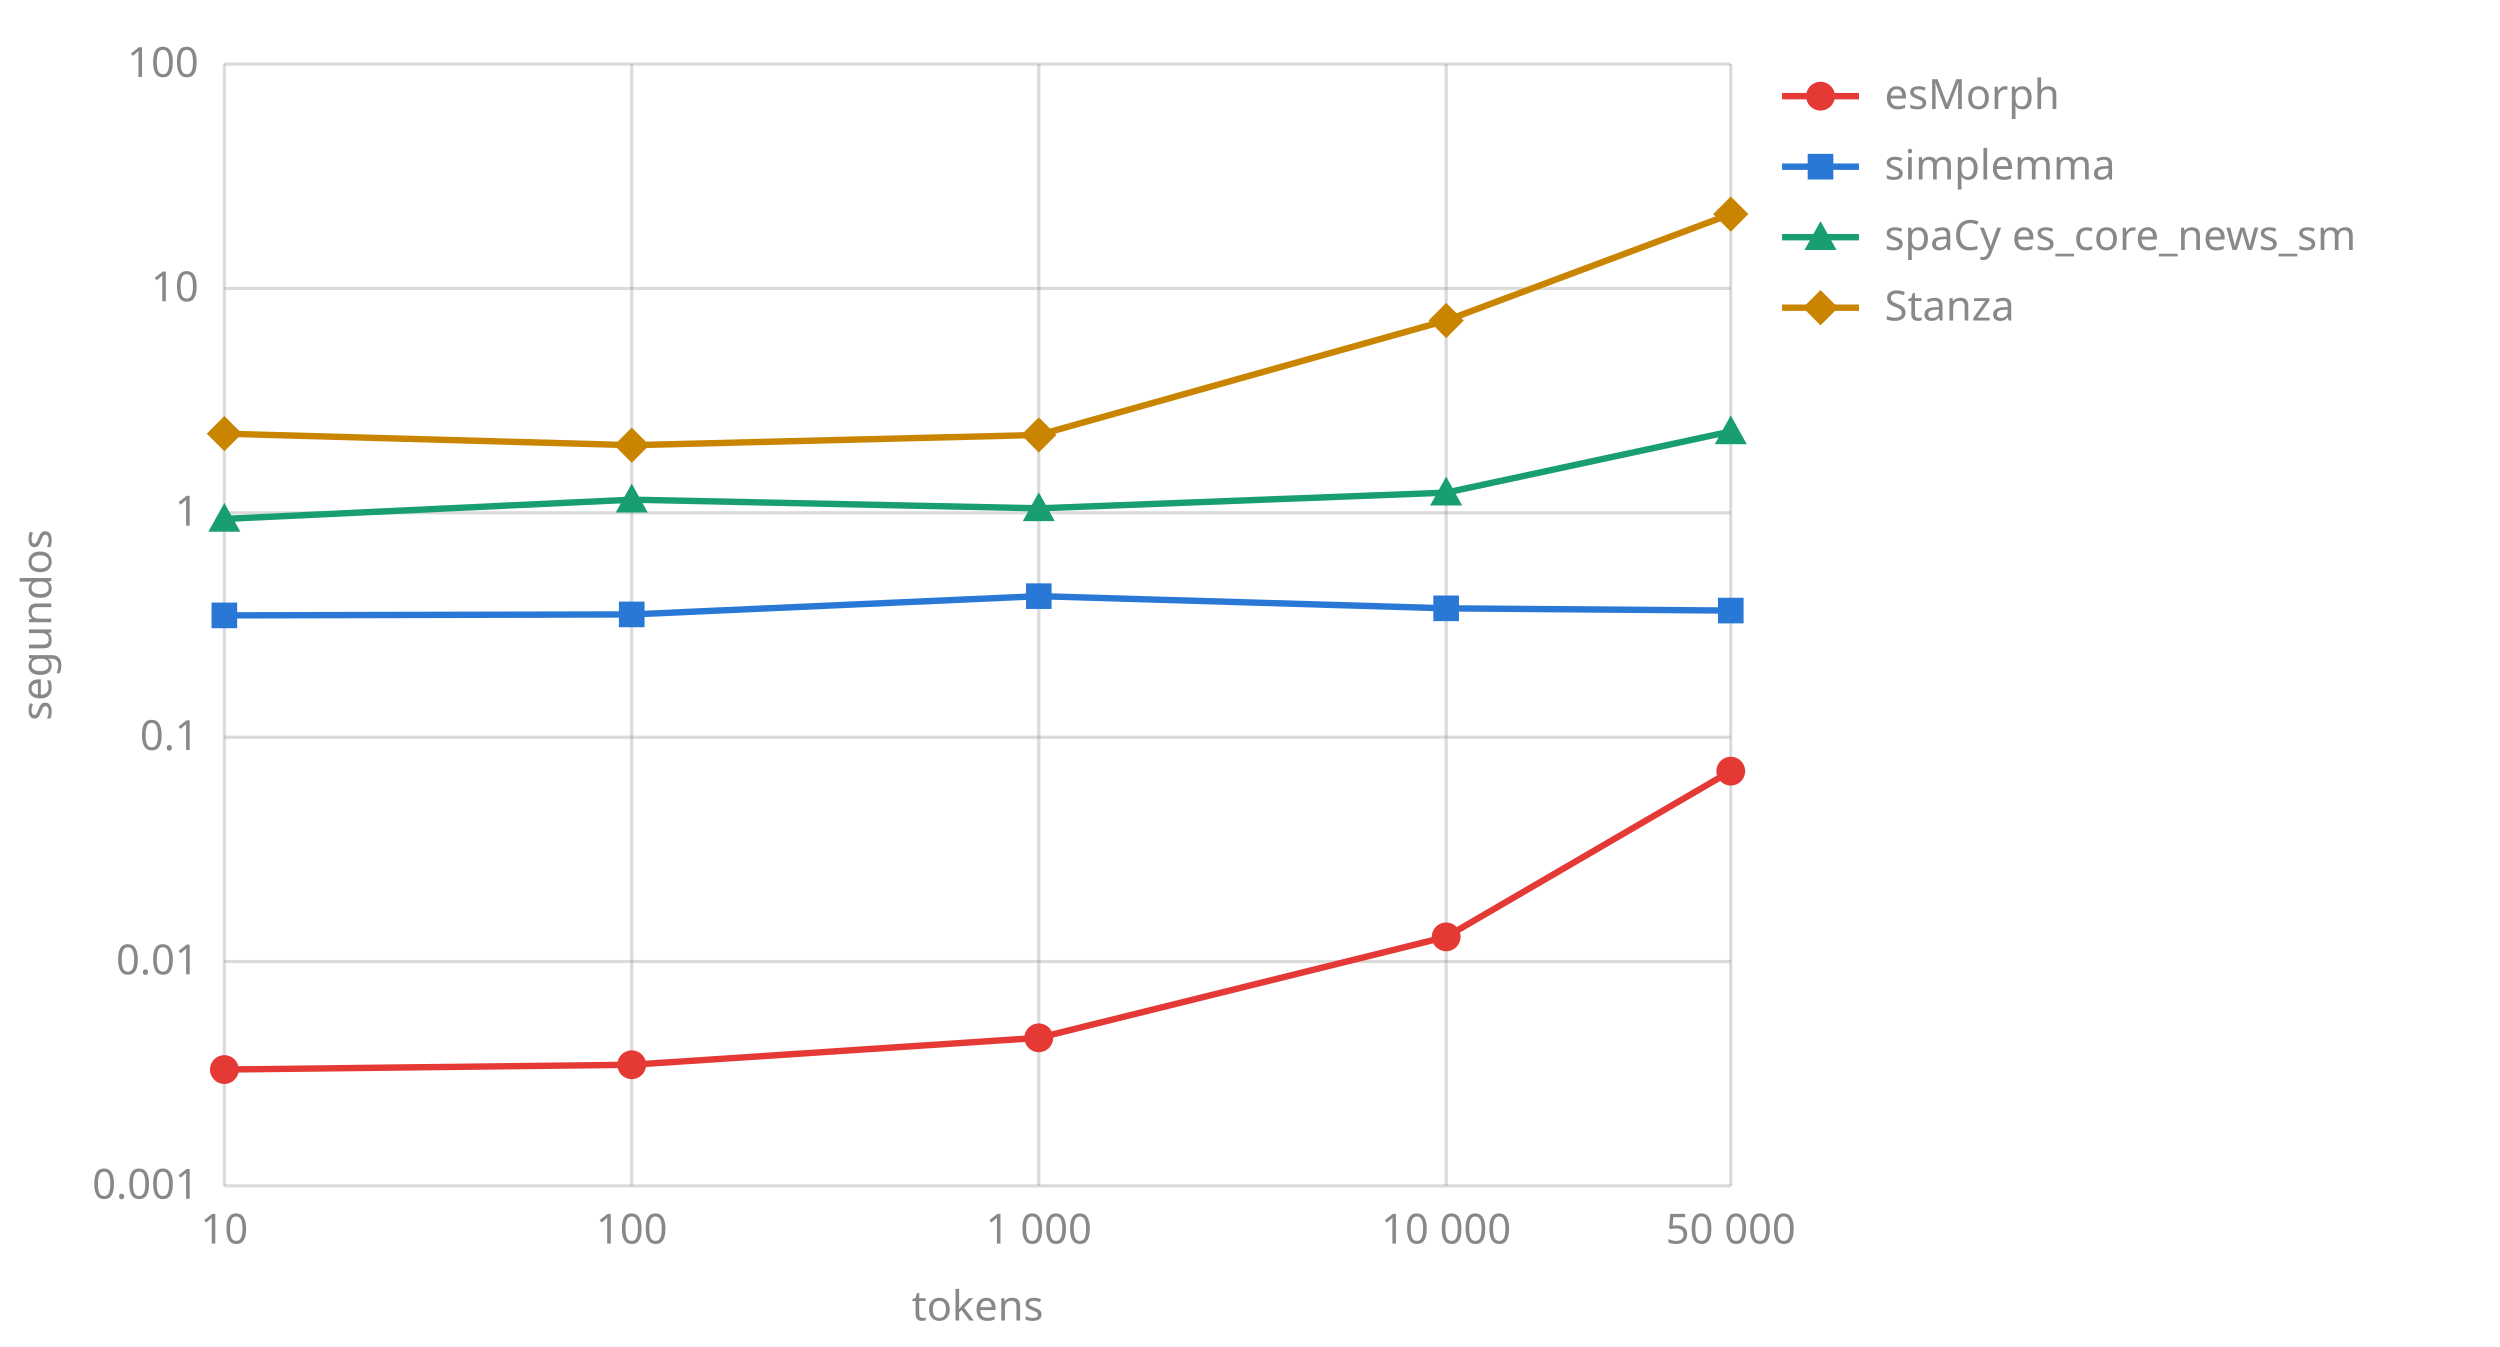
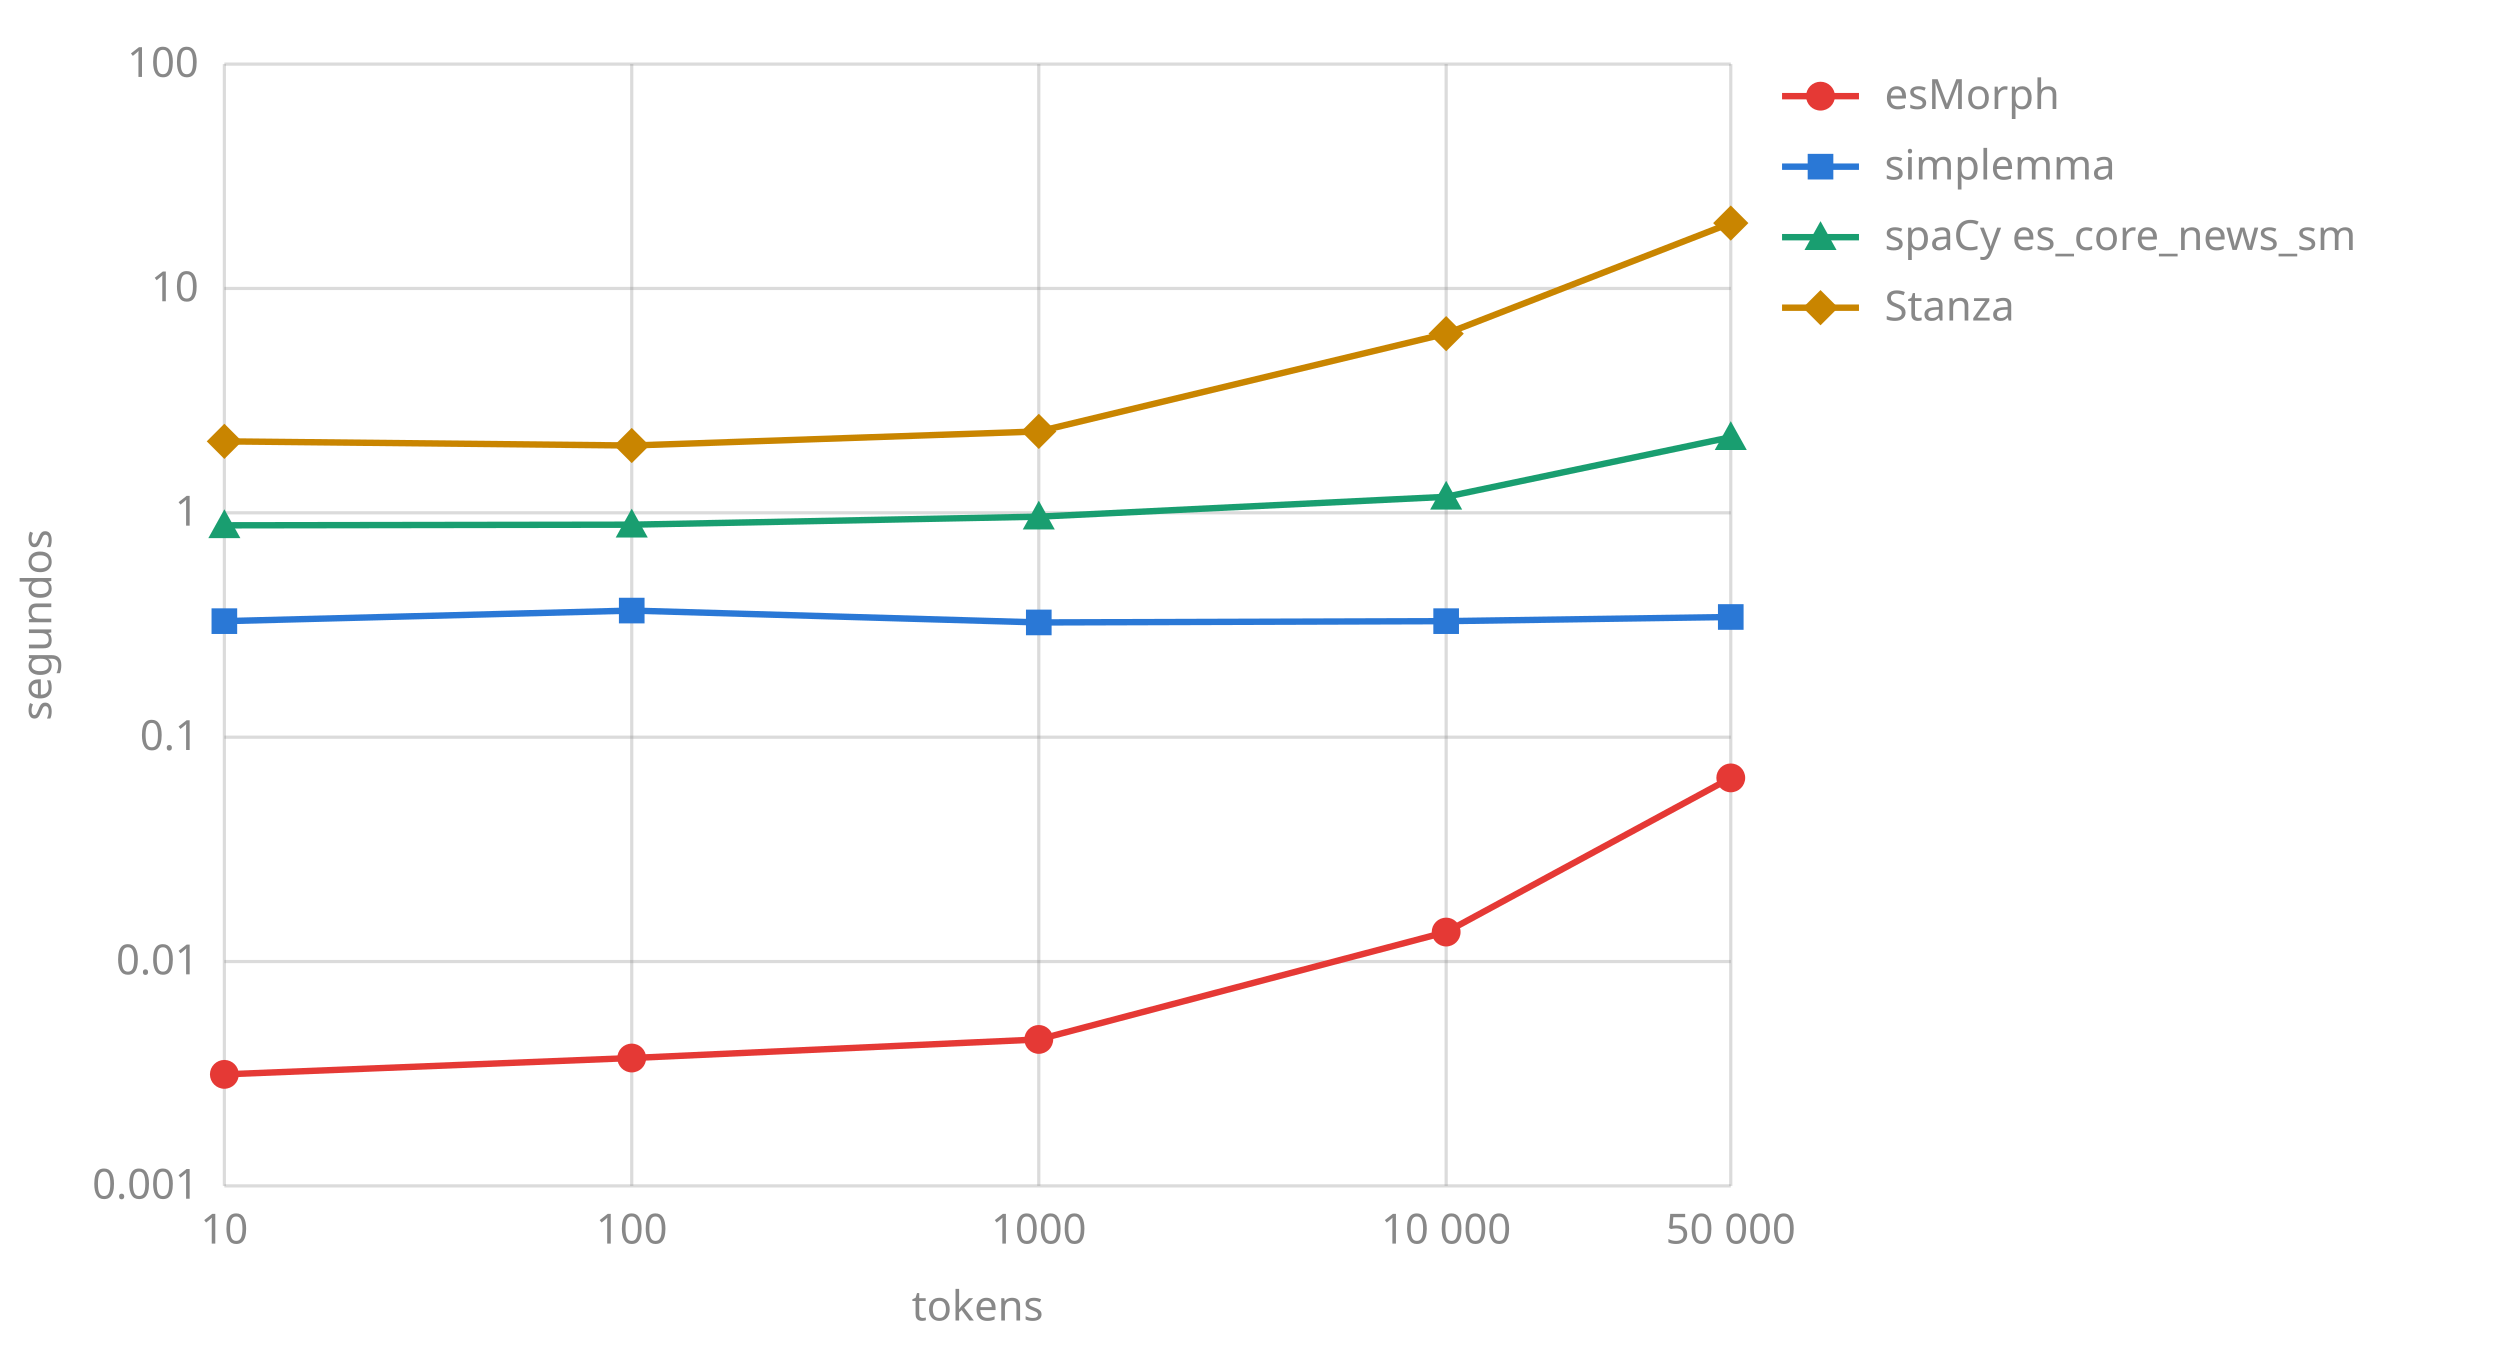
<svg xmlns="http://www.w3.org/2000/svg" viewBox="0 0 780 420" width="780" height="420">
  <line x1="70" y1="370.0" x2="540" y2="370.0" stroke="#888" stroke-opacity="0.3" />
  <text x="62" y="374.0" text-anchor="end" font-family="sans-serif" font-size="13" fill="#888">0.001</text>
  <line x1="70" y1="300.0" x2="540" y2="300.0" stroke="#888" stroke-opacity="0.3" />
  <text x="62" y="304.0" text-anchor="end" font-family="sans-serif" font-size="13" fill="#888">0.01</text>
  <line x1="70" y1="230.0" x2="540" y2="230.0" stroke="#888" stroke-opacity="0.3" />
  <text x="62" y="234.0" text-anchor="end" font-family="sans-serif" font-size="13" fill="#888">0.1</text>
  <line x1="70" y1="160.0" x2="540" y2="160.0" stroke="#888" stroke-opacity="0.3" />
  <text x="62" y="164.0" text-anchor="end" font-family="sans-serif" font-size="13" fill="#888">1</text>
  <line x1="70" y1="90.0" x2="540" y2="90.0" stroke="#888" stroke-opacity="0.3" />
  <text x="62" y="94.0" text-anchor="end" font-family="sans-serif" font-size="13" fill="#888">10</text>
  <line x1="70" y1="20.0" x2="540" y2="20.0" stroke="#888" stroke-opacity="0.3" />
  <text x="62" y="24.0" text-anchor="end" font-family="sans-serif" font-size="13" fill="#888">100</text>
  <line x1="70.0" y1="20" x2="70.0" y2="370" stroke="#888" stroke-opacity="0.3" />
  <text x="70.0" y="388" text-anchor="middle" font-family="sans-serif" font-size="13" fill="#888">10</text>
  <line x1="197.1" y1="20" x2="197.1" y2="370" stroke="#888" stroke-opacity="0.3" />
  <text x="197.1" y="388" text-anchor="middle" font-family="sans-serif" font-size="13" fill="#888">100</text>
  <line x1="324.1" y1="20" x2="324.1" y2="370" stroke="#888" stroke-opacity="0.3" />
-   <text x="324.1" y="388" text-anchor="middle" font-family="sans-serif" font-size="13" fill="#888">1 000</text>
+   <text x="324.1" y="388" text-anchor="middle" font-family="sans-serif" font-size="13" fill="#888">1000</text>
  <line x1="451.2" y1="20" x2="451.2" y2="370" stroke="#888" stroke-opacity="0.3" />
  <text x="451.2" y="388" text-anchor="middle" font-family="sans-serif" font-size="13" fill="#888">10 000</text>
  <line x1="540.0" y1="20" x2="540.0" y2="370" stroke="#888" stroke-opacity="0.3" />
  <text x="540.0" y="388" text-anchor="middle" font-family="sans-serif" font-size="13" fill="#888">50 000</text>
  <text x="305.0" y="412" text-anchor="middle" font-family="sans-serif" font-size="13" fill="#888">tokens</text>
  <text x="16" y="195.0" transform="rotate(-90 16 195.0)" text-anchor="middle" font-family="sans-serif" font-size="13" fill="#888">segundos</text>
-   <polyline points="70.0,333.7 197.1,332.2 324.1,323.8 451.2,292.3 540.0,240.6" fill="none" stroke="#e53935" stroke-width="2" />
-   <circle cx="70.0" cy="333.7" r="4.5" fill="#e53935" />
-   <circle cx="197.1" cy="332.2" r="4.5" fill="#e53935" />
-   <circle cx="324.1" cy="323.8" r="4.5" fill="#e53935" />
-   <circle cx="451.2" cy="292.3" r="4.5" fill="#e53935" />
-   <circle cx="540.0" cy="240.6" r="4.5" fill="#e53935" />
+   <polyline points="70.0,335.2 197.1,330.1 324.1,324.3 451.2,290.8 540.0,242.7" fill="none" stroke="#e53935" stroke-width="2" />
+   <circle cx="70.0" cy="335.2" r="4.5" fill="#e53935" />
+   <circle cx="197.1" cy="330.1" r="4.5" fill="#e53935" />
+   <circle cx="324.1" cy="324.3" r="4.5" fill="#e53935" />
+   <circle cx="451.2" cy="290.8" r="4.5" fill="#e53935" />
+   <circle cx="540.0" cy="242.7" r="4.5" fill="#e53935" />
  <line x1="556" y1="30" x2="580" y2="30" stroke="#e53935" stroke-width="2" />
  <circle cx="568.0" cy="30.0" r="4.5" fill="#e53935" />
  <text x="588" y="34" font-family="sans-serif" font-size="13" fill="#888">esMorph</text>
-   <polyline points="70.0,192.0 197.1,191.7 324.1,186.0 451.2,189.8 540.0,190.5" fill="none" stroke="#2a78d6" stroke-width="2" />
-   <rect x="66.0" y="188.0" width="8" height="8" fill="#2a78d6" />
-   <rect x="193.1" y="187.7" width="8" height="8" fill="#2a78d6" />
-   <rect x="320.1" y="182.0" width="8" height="8" fill="#2a78d6" />
-   <rect x="447.2" y="185.8" width="8" height="8" fill="#2a78d6" />
-   <rect x="536.0" y="186.5" width="8" height="8" fill="#2a78d6" />
+   <polyline points="70.0,193.8 197.1,190.5 324.1,194.2 451.2,193.8 540.0,192.5" fill="none" stroke="#2a78d6" stroke-width="2" />
+   <rect x="66.0" y="189.8" width="8" height="8" fill="#2a78d6" />
+   <rect x="193.1" y="186.5" width="8" height="8" fill="#2a78d6" />
+   <rect x="320.1" y="190.2" width="8" height="8" fill="#2a78d6" />
+   <rect x="447.2" y="189.8" width="8" height="8" fill="#2a78d6" />
+   <rect x="536.0" y="188.5" width="8" height="8" fill="#2a78d6" />
  <line x1="556" y1="52" x2="580" y2="52" stroke="#2a78d6" stroke-width="2" />
  <rect x="564.0" y="48.0" width="8" height="8" fill="#2a78d6" />
  <text x="588" y="56" font-family="sans-serif" font-size="13" fill="#888">simplemma</text>
-   <polyline points="70.0,161.9 197.1,155.9 324.1,158.6 451.2,153.7 540.0,134.6" fill="none" stroke="#199e70" stroke-width="2" />
-   <polygon points="70.0,156.9 75.0,165.9 65.0,165.9" fill="#199e70" />
-   <polygon points="197.1,150.9 202.1,159.9 192.1,159.9" fill="#199e70" />
-   <polygon points="324.1,153.6 329.1,162.6 319.1,162.6" fill="#199e70" />
-   <polygon points="451.2,148.7 456.2,157.7 446.2,157.7" fill="#199e70" />
-   <polygon points="540.0,129.6 545.0,138.6 535.0,138.6" fill="#199e70" />
+   <polyline points="70.0,163.9 197.1,163.7 324.1,161.2 451.2,155.0 540.0,136.4" fill="none" stroke="#199e70" stroke-width="2" />
+   <polygon points="70.0,158.9 75.0,167.9 65.0,167.9" fill="#199e70" />
+   <polygon points="197.1,158.7 202.1,167.7 192.1,167.7" fill="#199e70" />
+   <polygon points="324.1,156.2 329.1,165.2 319.1,165.2" fill="#199e70" />
+   <polygon points="451.2,150.0 456.2,159.0 446.2,159.0" fill="#199e70" />
+   <polygon points="540.0,131.4 545.0,140.4 535.0,140.4" fill="#199e70" />
  <line x1="556" y1="74" x2="580" y2="74" stroke="#199e70" stroke-width="2" />
  <polygon points="568.0,69.0 573.0,78.0 563.0,78.0" fill="#199e70" />
  <text x="588" y="78" font-family="sans-serif" font-size="13" fill="#888">spaCy es_core_news_sm</text>
-   <polyline points="70.0,135.3 197.1,138.9 324.1,135.7 451.2,100.0 540.0,66.8" fill="none" stroke="#c98500" stroke-width="2" />
-   <polygon points="70.0,129.8 75.5,135.3 70.0,140.8 64.5,135.3" fill="#c98500" />
-   <polygon points="197.1,133.4 202.6,138.9 197.1,144.4 191.6,138.9" fill="#c98500" />
-   <polygon points="324.1,130.2 329.6,135.7 324.1,141.2 318.6,135.7" fill="#c98500" />
-   <polygon points="451.2,94.5 456.7,100.0 451.2,105.5 445.7,100.0" fill="#c98500" />
-   <polygon points="540.0,61.3 545.5,66.8 540.0,72.3 534.5,66.8" fill="#c98500" />
+   <polyline points="70.0,137.7 197.1,139.0 324.1,134.6 451.2,104.1 540.0,69.6" fill="none" stroke="#c98500" stroke-width="2" />
+   <polygon points="70.0,132.2 75.5,137.7 70.0,143.2 64.5,137.7" fill="#c98500" />
+   <polygon points="197.1,133.5 202.6,139.0 197.1,144.5 191.6,139.0" fill="#c98500" />
+   <polygon points="324.1,129.1 329.6,134.6 324.1,140.1 318.6,134.6" fill="#c98500" />
+   <polygon points="451.2,98.6 456.7,104.1 451.2,109.6 445.7,104.1" fill="#c98500" />
+   <polygon points="540.0,64.1 545.5,69.6 540.0,75.1 534.5,69.6" fill="#c98500" />
  <line x1="556" y1="96" x2="580" y2="96" stroke="#c98500" stroke-width="2" />
  <polygon points="568.0,90.5 573.5,96.0 568.0,101.5 562.5,96.0" fill="#c98500" />
  <text x="588" y="100" font-family="sans-serif" font-size="13" fill="#888">Stanza</text>
</svg>
